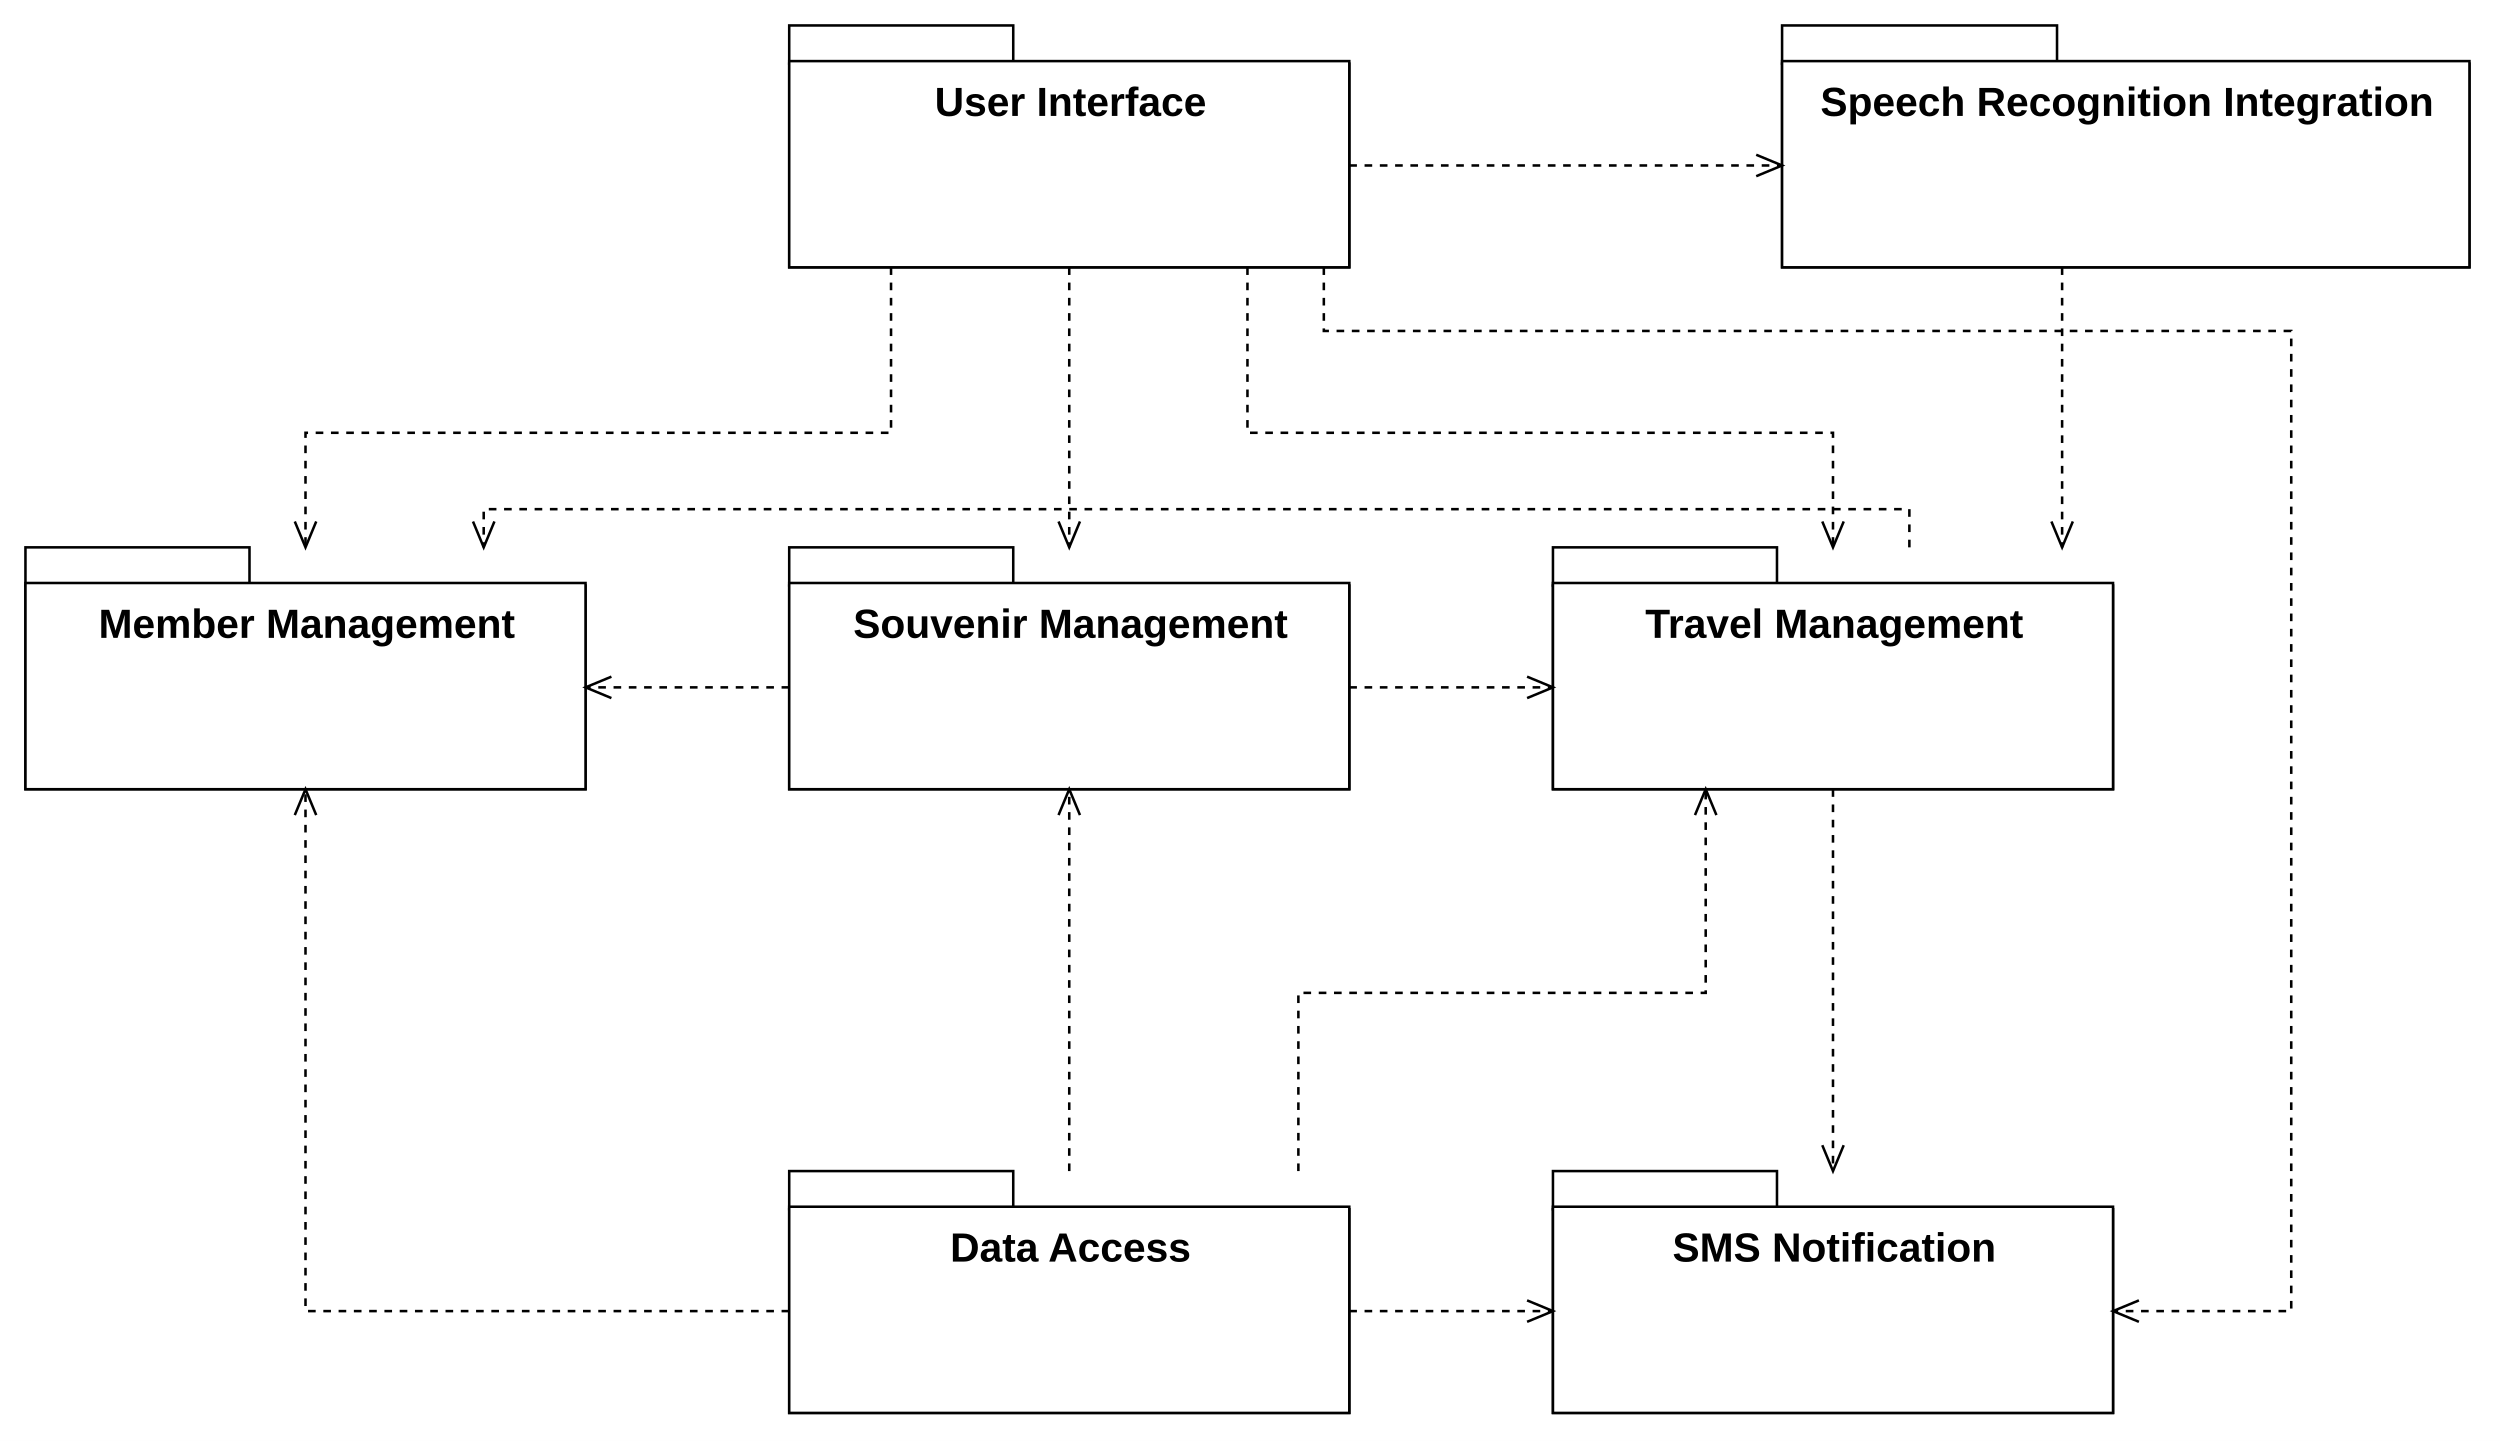
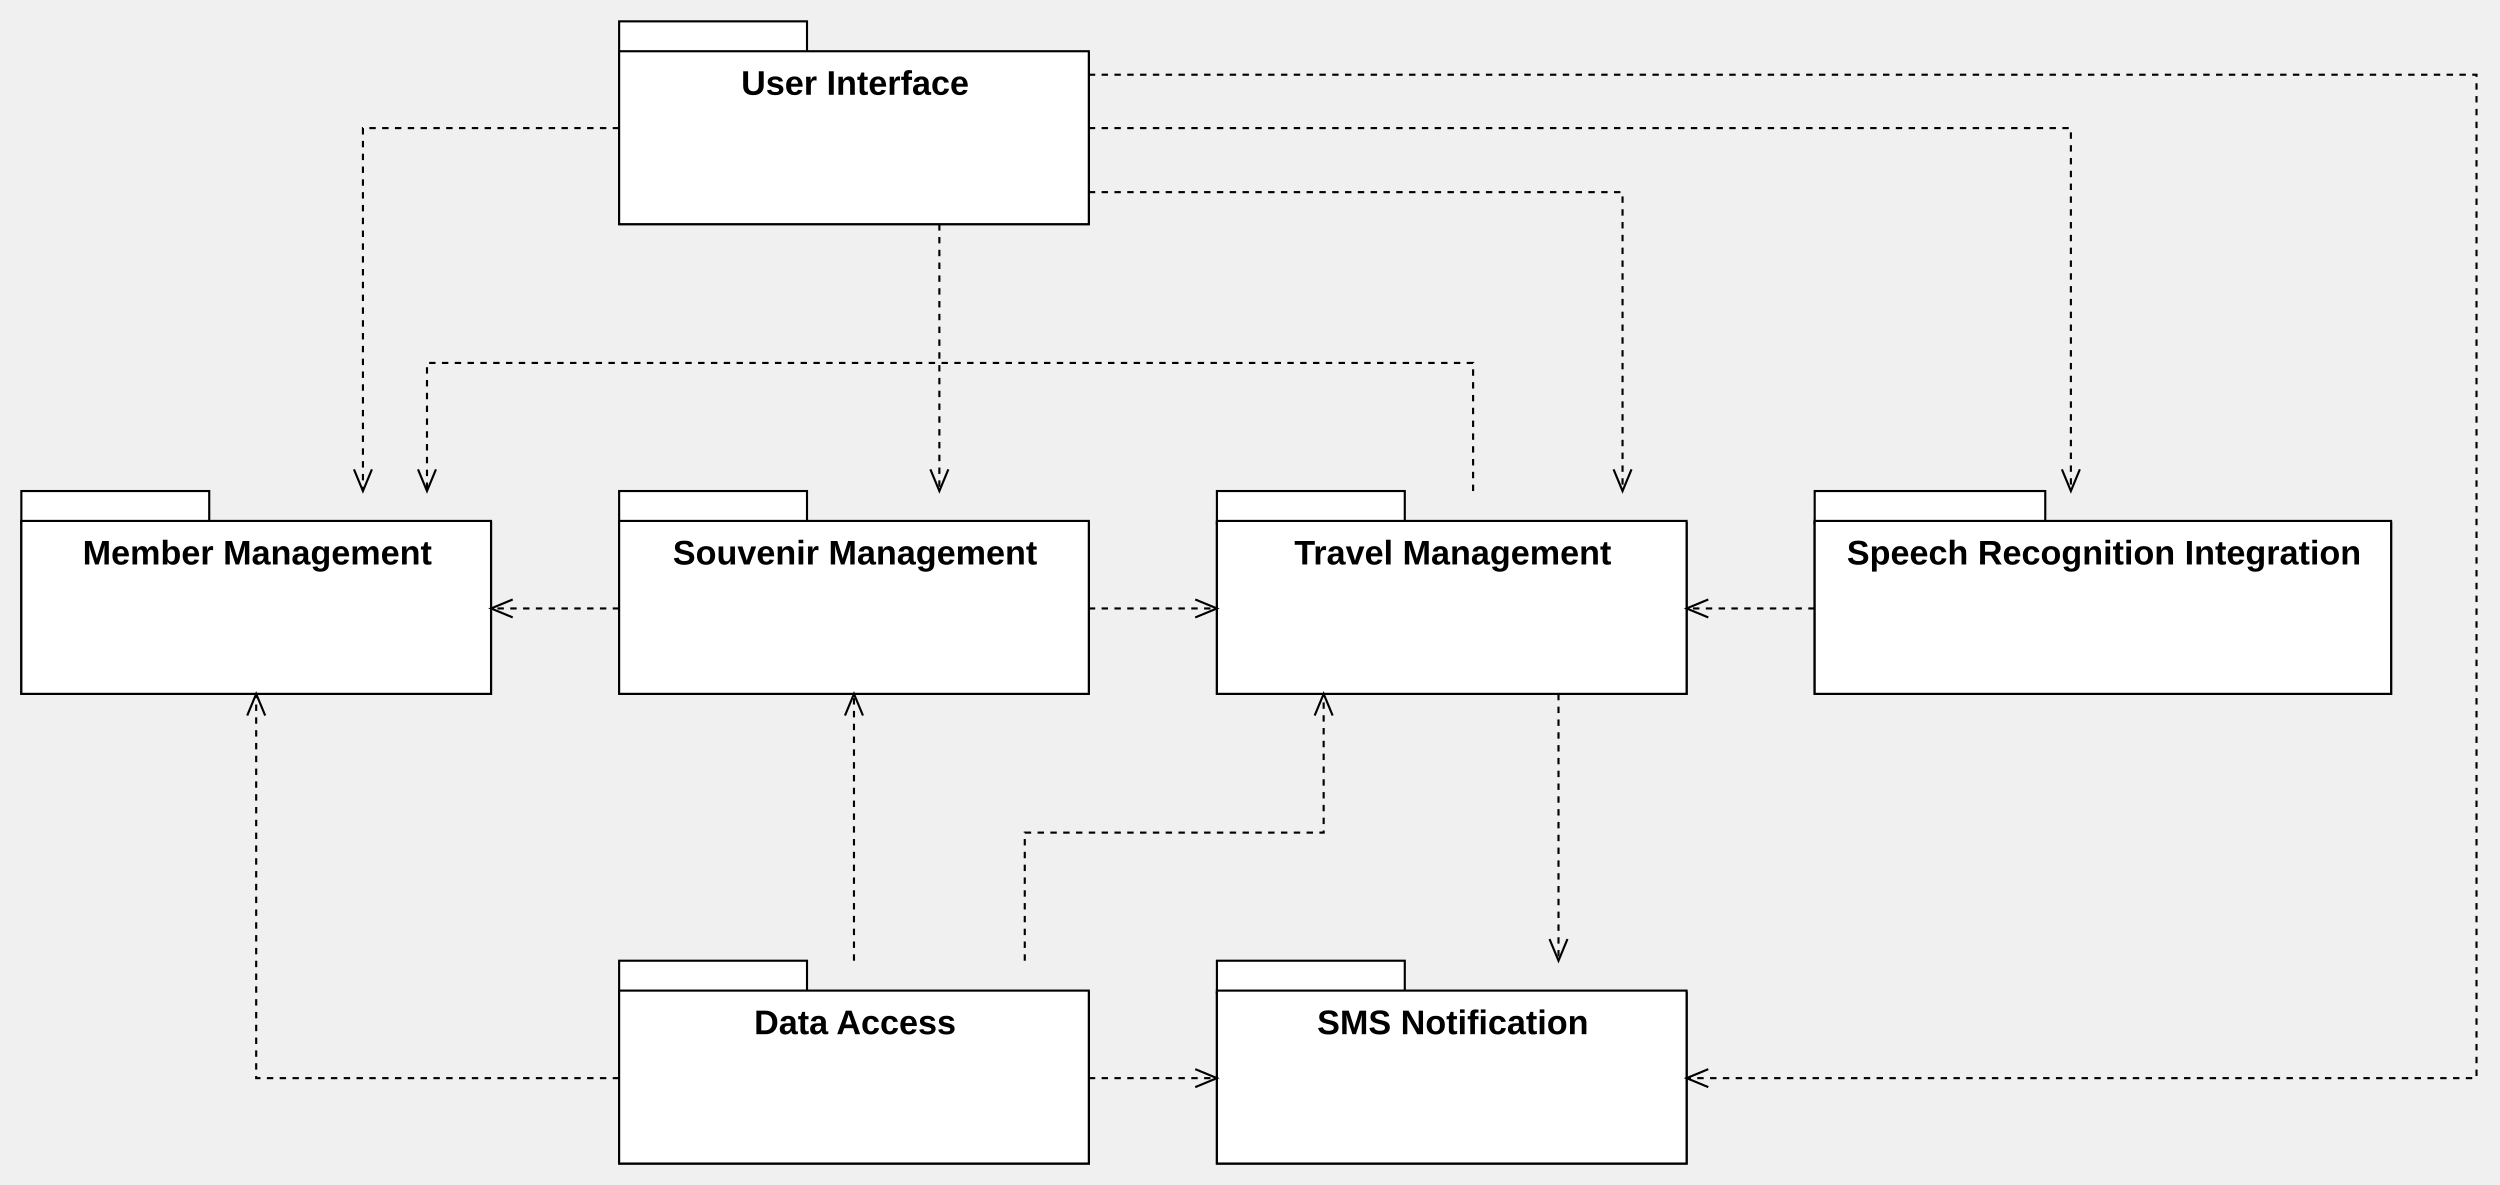
- <svg xmlns="http://www.w3.org/2000/svg" version="1.1" width="982" height="566">
+ <svg xmlns="http://www.w3.org/2000/svg" width="1171" height="555">
  <defs />
  <g>
-     <rect width="100%" height="100%" fill="#fff" />
-     <g>
-       <rect fill="#ffffff" stroke="none" x="360" y="55" width="220" height="80" transform="matrix(1 0 0 1 -50 -30)" />
-     </g>
-     <g>
-       <path fill="none" stroke="#000000" paint-order="fill stroke markers" d=" M 310 25 L 530 25 L 530 105 L 310 105 L 310 25 Z Z" stroke-miterlimit="10" stroke-dasharray="" />
-     </g>
-     <g>
-       <rect fill="#ffffff" stroke="none" x="360" y="40" width="88" height="15" transform="matrix(1 0 0 1 -50 -30)" />
-     </g>
-     <g>
-       <path fill="none" stroke="#000000" paint-order="fill stroke markers" d=" M 310 10 L 398 10 L 398 25 L 310 25 L 310 10 Z Z" stroke-miterlimit="10" stroke-dasharray="" />
-     </g>
-     <g>
-       <rect fill="#ffffff" stroke="none" x="360" y="54" width="220" height="81" transform="matrix(1 0 0 1 -50 -30)" />
-     </g>
-     <g>
-       <path fill="none" stroke="#000000" paint-order="fill stroke markers" d=" M 310 24 L 530 24 L 530 105 L 310 105 L 310 24 Z Z" stroke-miterlimit="10" stroke-dasharray="" />
-     </g>
-     <g>
-       <g>
-         <path fill="none" stroke="none" />
-         <text fill="#000000" stroke="none" font-family="Arial" font-size="16px" font-style="normal" font-weight="bold" text-decoration="undefined" x="470.5" y="70" text-anchor="middle" dominant-baseline="central" transform="matrix(1 0 0 1 -50 -30)">User Interface</text>
-       </g>
-     </g>
-     <g>
-       <rect fill="#ffffff" stroke="none" x="60" y="260" width="220" height="80" transform="matrix(1 0 0 1 -50 -30)" />
-     </g>
-     <g>
-       <path fill="none" stroke="#000000" paint-order="fill stroke markers" d=" M 10 230 L 230 230 L 230 310 L 10 310 L 10 230 Z Z" stroke-miterlimit="10" stroke-dasharray="" />
-     </g>
-     <g>
-       <rect fill="#ffffff" stroke="none" x="60" y="245" width="88" height="15" transform="matrix(1 0 0 1 -50 -30)" />
-     </g>
-     <g>
-       <path fill="none" stroke="#000000" paint-order="fill stroke markers" d=" M 10 215 L 98 215 L 98 230 L 10 230 L 10 215 Z Z" stroke-miterlimit="10" stroke-dasharray="" />
-     </g>
-     <g>
-       <rect fill="#ffffff" stroke="none" x="60" y="259" width="220" height="81" transform="matrix(1 0 0 1 -50 -30)" />
-     </g>
-     <g>
-       <path fill="none" stroke="#000000" paint-order="fill stroke markers" d=" M 10 229 L 230 229 L 230 310 L 10 310 L 10 229 Z Z" stroke-miterlimit="10" stroke-dasharray="" />
-     </g>
-     <g>
-       <g>
-         <path fill="none" stroke="none" />
-         <text fill="#000000" stroke="none" font-family="Arial" font-size="16px" font-style="normal" font-weight="bold" text-decoration="undefined" x="170.5" y="275" text-anchor="middle" dominant-baseline="central" transform="matrix(1 0 0 1 -50 -30)">Member Management</text>
-       </g>
-     </g>
-     <g>
-       <rect fill="#ffffff" stroke="none" x="660" y="260" width="220" height="80" transform="matrix(1 0 0 1 -50 -30)" />
-     </g>
-     <g>
-       <path fill="none" stroke="#000000" paint-order="fill stroke markers" d=" M 610 230 L 830 230 L 830 310 L 610 310 L 610 230 Z Z" stroke-miterlimit="10" stroke-dasharray="" />
-     </g>
-     <g>
-       <rect fill="#ffffff" stroke="none" x="660" y="245" width="88" height="15" transform="matrix(1 0 0 1 -50 -30)" />
-     </g>
-     <g>
-       <path fill="none" stroke="#000000" paint-order="fill stroke markers" d=" M 610 215 L 698 215 L 698 230 L 610 230 L 610 215 Z Z" stroke-miterlimit="10" stroke-dasharray="" />
-     </g>
-     <g>
-       <rect fill="#ffffff" stroke="none" x="660" y="259" width="220" height="81" transform="matrix(1 0 0 1 -50 -30)" />
-     </g>
-     <g>
-       <path fill="none" stroke="#000000" paint-order="fill stroke markers" d=" M 610 229 L 830 229 L 830 310 L 610 310 L 610 229 Z Z" stroke-miterlimit="10" stroke-dasharray="" />
-     </g>
-     <g>
-       <g>
-         <path fill="none" stroke="none" />
-         <text fill="#000000" stroke="none" font-family="Arial" font-size="16px" font-style="normal" font-weight="bold" text-decoration="undefined" x="770.5" y="275" text-anchor="middle" dominant-baseline="central" transform="matrix(1 0 0 1 -50 -30)">Travel Management</text>
-       </g>
-     </g>
-     <g>
-       <rect fill="#ffffff" stroke="none" x="360" y="260" width="220" height="80" transform="matrix(1 0 0 1 -50 -30)" />
-     </g>
-     <g>
-       <path fill="none" stroke="#000000" paint-order="fill stroke markers" d=" M 310 230 L 530 230 L 530 310 L 310 310 L 310 230 Z Z" stroke-miterlimit="10" stroke-dasharray="" />
-     </g>
-     <g>
-       <rect fill="#ffffff" stroke="none" x="360" y="245" width="88" height="15" transform="matrix(1 0 0 1 -50 -30)" />
-     </g>
-     <g>
-       <path fill="none" stroke="#000000" paint-order="fill stroke markers" d=" M 310 215 L 398 215 L 398 230 L 310 230 L 310 215 Z Z" stroke-miterlimit="10" stroke-dasharray="" />
-     </g>
-     <g>
-       <rect fill="#ffffff" stroke="none" x="360" y="259" width="220" height="81" transform="matrix(1 0 0 1 -50 -30)" />
-     </g>
-     <g>
-       <path fill="none" stroke="#000000" paint-order="fill stroke markers" d=" M 310 229 L 530 229 L 530 310 L 310 310 L 310 229 Z Z" stroke-miterlimit="10" stroke-dasharray="" />
-     </g>
-     <g>
-       <g>
-         <path fill="none" stroke="none" />
-         <text fill="#000000" stroke="none" font-family="Arial" font-size="16px" font-style="normal" font-weight="bold" text-decoration="undefined" x="470.5" y="275" text-anchor="middle" dominant-baseline="central" transform="matrix(1 0 0 1 -50 -30)">Souvenir Management</text>
-       </g>
-     </g>
-     <g>
-       <rect fill="#ffffff" stroke="none" x="360" y="505" width="220" height="80" transform="matrix(1 0 0 1 -50 -30)" />
-     </g>
-     <g>
-       <path fill="none" stroke="#000000" paint-order="fill stroke markers" d=" M 310 475 L 530 475 L 530 555 L 310 555 L 310 475 Z Z" stroke-miterlimit="10" stroke-dasharray="" />
-     </g>
-     <g>
-       <rect fill="#ffffff" stroke="none" x="360" y="490" width="88" height="15" transform="matrix(1 0 0 1 -50 -30)" />
-     </g>
-     <g>
-       <path fill="none" stroke="#000000" paint-order="fill stroke markers" d=" M 310 460 L 398 460 L 398 475 L 310 475 L 310 460 Z Z" stroke-miterlimit="10" stroke-dasharray="" />
-     </g>
-     <g>
-       <rect fill="#ffffff" stroke="none" x="360" y="504" width="220" height="81" transform="matrix(1 0 0 1 -50 -30)" />
-     </g>
-     <g>
-       <path fill="none" stroke="#000000" paint-order="fill stroke markers" d=" M 310 474 L 530 474 L 530 555 L 310 555 L 310 474 Z Z" stroke-miterlimit="10" stroke-dasharray="" />
-     </g>
-     <g>
-       <g>
-         <path fill="none" stroke="none" />
-         <text fill="#000000" stroke="none" font-family="Arial" font-size="16px" font-style="normal" font-weight="bold" text-decoration="undefined" x="470.5" y="520" text-anchor="middle" dominant-baseline="central" transform="matrix(1 0 0 1 -50 -30)">Data Access</text>
-       </g>
-     </g>
-     <g>
-       <rect fill="#ffffff" stroke="none" x="750" y="55" width="270" height="80" transform="matrix(1 0 0 1 -50 -30)" />
-     </g>
-     <g>
-       <path fill="none" stroke="#000000" paint-order="fill stroke markers" d=" M 700 25 L 970 25 L 970 105 L 700 105 L 700 25 Z Z" stroke-miterlimit="10" stroke-dasharray="" />
-     </g>
-     <g>
-       <rect fill="#ffffff" stroke="none" x="750" y="40" width="108" height="15" transform="matrix(1 0 0 1 -50 -30)" />
-     </g>
-     <g>
-       <path fill="none" stroke="#000000" paint-order="fill stroke markers" d=" M 700 10 L 808 10 L 808 25 L 700 25 L 700 10 Z Z" stroke-miterlimit="10" stroke-dasharray="" />
-     </g>
-     <g>
-       <rect fill="#ffffff" stroke="none" x="750" y="54" width="270" height="81" transform="matrix(1 0 0 1 -50 -30)" />
-     </g>
-     <g>
-       <path fill="none" stroke="#000000" paint-order="fill stroke markers" d=" M 700 24 L 970 24 L 970 105 L 700 105 L 700 24 Z Z" stroke-miterlimit="10" stroke-dasharray="" />
-     </g>
-     <g>
-       <g>
-         <path fill="none" stroke="none" />
-         <text fill="#000000" stroke="none" font-family="Arial" font-size="16px" font-style="normal" font-weight="bold" text-decoration="undefined" x="885.5" y="70" text-anchor="middle" dominant-baseline="central" transform="matrix(1 0 0 1 -50 -30)">Speech Recognition Integration</text>
-       </g>
-     </g>
-     <g>
-       <rect fill="#ffffff" stroke="none" x="660" y="505" width="220" height="80" transform="matrix(1 0 0 1 -50 -30)" />
-     </g>
-     <g>
-       <path fill="none" stroke="#000000" paint-order="fill stroke markers" d=" M 610 475 L 830 475 L 830 555 L 610 555 L 610 475 Z Z" stroke-miterlimit="10" stroke-dasharray="" />
-     </g>
-     <g>
-       <rect fill="#ffffff" stroke="none" x="660" y="490" width="88" height="15" transform="matrix(1 0 0 1 -50 -30)" />
-     </g>
-     <g>
-       <path fill="none" stroke="#000000" paint-order="fill stroke markers" d=" M 610 460 L 698 460 L 698 475 L 610 475 L 610 460 Z Z" stroke-miterlimit="10" stroke-dasharray="" />
-     </g>
-     <g>
-       <rect fill="#ffffff" stroke="none" x="660" y="504" width="220" height="81" transform="matrix(1 0 0 1 -50 -30)" />
-     </g>
-     <g>
-       <path fill="none" stroke="#000000" paint-order="fill stroke markers" d=" M 610 474 L 830 474 L 830 555 L 610 555 L 610 474 Z Z" stroke-miterlimit="10" stroke-dasharray="" />
-     </g>
-     <g>
-       <g>
-         <path fill="none" stroke="none" />
-         <text fill="#000000" stroke="none" font-family="Arial" font-size="16px" font-style="normal" font-weight="bold" text-decoration="undefined" x="770.5" y="520" text-anchor="middle" dominant-baseline="central" transform="matrix(1 0 0 1 -50 -30)">SMS Notification</text>
-       </g>
-     </g>
-     <g>
-       <path fill="none" stroke="#000000" paint-order="fill stroke markers" d=" M 350 105 L 350 170 L 120 170 L 120 215" stroke-miterlimit="10" stroke-dasharray="3" />
-     </g>
-     <g>
-       <path fill="none" stroke="#000000" paint-order="fill stroke markers" d=" M 115.79 204.837 L 120 215 L 124.21 204.837" stroke-miterlimit="10" stroke-dasharray="" />
-     </g>
-     <g>
-       <path fill="none" stroke="#000000" paint-order="fill stroke markers" d=" M 490 105 L 490 170 L 720 170 L 720 215" stroke-miterlimit="10" stroke-dasharray="3" />
-     </g>
-     <g>
-       <path fill="none" stroke="#000000" paint-order="fill stroke markers" d=" M 715.79 204.837 L 720 215 L 724.21 204.837" stroke-miterlimit="10" stroke-dasharray="" />
-     </g>
-     <g>
-       <path fill="none" stroke="#000000" paint-order="fill stroke markers" d=" M 420 105 L 420 215" stroke-miterlimit="10" stroke-dasharray="3" />
-     </g>
-     <g>
-       <path fill="none" stroke="#000000" paint-order="fill stroke markers" d=" M 415.79 204.837 L 420 215 L 424.21 204.837" stroke-miterlimit="10" stroke-dasharray="" />
-     </g>
-     <g>
-       <path fill="none" stroke="#000000" paint-order="fill stroke markers" d=" M 530 65 L 700 65" stroke-miterlimit="10" stroke-dasharray="3" />
-     </g>
-     <g>
-       <path fill="none" stroke="#000000" paint-order="fill stroke markers" d=" M 689.837 69.21 L 700 65 L 689.837 60.79" stroke-miterlimit="10" stroke-dasharray="" />
-     </g>
-     <g>
-       <path fill="none" stroke="#000000" paint-order="fill stroke markers" d=" M 720 310 L 720 460" stroke-miterlimit="10" stroke-dasharray="3" />
-     </g>
-     <g>
-       <path fill="none" stroke="#000000" paint-order="fill stroke markers" d=" M 715.79 449.837 L 720 460 L 724.21 449.837" stroke-miterlimit="10" stroke-dasharray="" />
-     </g>
-     <g>
-       <path fill="none" stroke="#000000" paint-order="fill stroke markers" d=" M 310 515 L 120 515 L 120 310" stroke-miterlimit="10" stroke-dasharray="3" />
-     </g>
-     <g>
-       <path fill="none" stroke="#000000" paint-order="fill stroke markers" d=" M 124.21 320.163 L 120 310 L 115.79 320.163" stroke-miterlimit="10" stroke-dasharray="" />
-     </g>
-     <g>
-       <path fill="none" stroke="#000000" paint-order="fill stroke markers" d=" M 420 460 L 420 310" stroke-miterlimit="10" stroke-dasharray="3" />
-     </g>
-     <g>
-       <path fill="none" stroke="#000000" paint-order="fill stroke markers" d=" M 424.21 320.163 L 420 310 L 415.79 320.163" stroke-miterlimit="10" stroke-dasharray="" />
-     </g>
-     <g>
-       <path fill="none" stroke="#000000" paint-order="fill stroke markers" d=" M 510 460 L 510 390 L 670 390 L 670 310" stroke-miterlimit="10" stroke-dasharray="3" />
-     </g>
-     <g>
-       <path fill="none" stroke="#000000" paint-order="fill stroke markers" d=" M 674.21 320.163 L 670 310 L 665.79 320.163" stroke-miterlimit="10" stroke-dasharray="" />
-     </g>
-     <g>
-       <path fill="none" stroke="#000000" paint-order="fill stroke markers" d=" M 530 515 L 610 515" stroke-miterlimit="10" stroke-dasharray="3" />
-     </g>
-     <g>
-       <path fill="none" stroke="#000000" paint-order="fill stroke markers" d=" M 599.837 519.21 L 610 515 L 599.837 510.79" stroke-miterlimit="10" stroke-dasharray="" />
-     </g>
-     <g>
-       <path fill="none" stroke="#000000" paint-order="fill stroke markers" d=" M 530 270 L 610 270" stroke-miterlimit="10" stroke-dasharray="3" />
-     </g>
-     <g>
-       <path fill="none" stroke="#000000" paint-order="fill stroke markers" d=" M 599.837 274.21 L 610 270 L 599.837 265.79" stroke-miterlimit="10" stroke-dasharray="" />
-     </g>
-     <g>
-       <path fill="none" stroke="#000000" paint-order="fill stroke markers" d=" M 520 105 L 520 130 L 900 130 L 900 515 L 830 515" stroke-miterlimit="10" stroke-dasharray="3" />
-     </g>
-     <g>
-       <path fill="none" stroke="#000000" paint-order="fill stroke markers" d=" M 840.163 510.79 L 830 515 L 840.163 519.21" stroke-miterlimit="10" stroke-dasharray="" />
-     </g>
-     <g>
-       <path fill="none" stroke="#000000" paint-order="fill stroke markers" d=" M 750 215 L 750 200 L 190 200 L 190 215" stroke-miterlimit="10" stroke-dasharray="3" />
-     </g>
-     <g>
-       <path fill="none" stroke="#000000" paint-order="fill stroke markers" d=" M 185.79 204.837 L 190 215 L 194.21 204.837" stroke-miterlimit="10" stroke-dasharray="" />
-     </g>
-     <g>
-       <path fill="none" stroke="#000000" paint-order="fill stroke markers" d=" M 310 270 L 230 270" stroke-miterlimit="10" stroke-dasharray="3" />
-     </g>
-     <g>
-       <path fill="none" stroke="#000000" paint-order="fill stroke markers" d=" M 240.163 265.79 L 230 270 L 240.163 274.21" stroke-miterlimit="10" stroke-dasharray="" />
-     </g>
-     <g>
-       <path fill="none" stroke="#000000" paint-order="fill stroke markers" d=" M 810 105 L 810 215" stroke-miterlimit="10" stroke-dasharray="3" />
-     </g>
-     <g>
-       <path fill="none" stroke="#000000" paint-order="fill stroke markers" d=" M 805.79 204.837 L 810 215 L 814.21 204.837" stroke-miterlimit="10" stroke-dasharray="" />
-     </g>
+     <path fill="rgb(255,255,255)" stroke="none" d="M 290 25 L 510 25 L 510 105 L 290 105 Z" />
+     <path fill="none" stroke="rgb(0,0,0)" stroke-width="1" stroke-miterlimit="10" d="M 290 25 L 510 25 L 510 105 L 290 105 Z" />
+     <path fill="rgb(255,255,255)" stroke="none" d="M 290 10 L 378 10 L 378 25 L 290 25 Z" />
+     <path fill="none" stroke="rgb(0,0,0)" stroke-width="1" stroke-miterlimit="10" d="M 290 10 L 378 10 L 378 25 L 290 25 Z" />
+     <path fill="rgb(255,255,255)" stroke="none" d="M 290 24 L 510 24 L 510 105 L 290 105 Z" />
+     <path fill="none" stroke="rgb(0,0,0)" stroke-width="1" stroke-miterlimit="10" d="M 290 24 L 510 24 L 510 105 L 290 105 Z" />
+     <text fill="rgb(0,0,0)" stroke="none" font-family="Arial" font-size="16px" font-style="normal" font-weight="bold" text-decoration="normal" x="347.141" y="44.406" text-anchor="start" dominant-baseline="alphabetic" xml:space="preserve">User Interface</text>
+     <path fill="rgb(255,255,255)" stroke="none" d="M 10 245 L 230 245 L 230 325 L 10 325 Z" />
+     <path fill="none" stroke="rgb(0,0,0)" stroke-width="1" stroke-miterlimit="10" d="M 10 245 L 230 245 L 230 325 L 10 325 Z" />
+     <path fill="rgb(255,255,255)" stroke="none" d="M 10 230 L 98 230 L 98 245 L 10 245 Z" />
+     <path fill="none" stroke="rgb(0,0,0)" stroke-width="1" stroke-miterlimit="10" d="M 10 230 L 98 230 L 98 245 L 10 245 Z" />
+     <path fill="rgb(255,255,255)" stroke="none" d="M 10 244 L 230 244 L 230 325 L 10 325 Z" />
+     <path fill="none" stroke="rgb(0,0,0)" stroke-width="1" stroke-miterlimit="10" d="M 10 244 L 230 244 L 230 325 L 10 325 Z" />
+     <text fill="rgb(0,0,0)" stroke="none" font-family="Arial" font-size="16px" font-style="normal" font-weight="bold" text-decoration="normal" x="38.703" y="264.406" text-anchor="start" dominant-baseline="alphabetic" xml:space="preserve">Member Management</text>
+     <path fill="rgb(255,255,255)" stroke="none" d="M 570 245 L 790 245 L 790 325 L 570 325 Z" />
+     <path fill="none" stroke="rgb(0,0,0)" stroke-width="1" stroke-miterlimit="10" d="M 570 245 L 790 245 L 790 325 L 570 325 Z" />
+     <path fill="rgb(255,255,255)" stroke="none" d="M 570 230 L 658 230 L 658 245 L 570 245 Z" />
+     <path fill="none" stroke="rgb(0,0,0)" stroke-width="1" stroke-miterlimit="10" d="M 570 230 L 658 230 L 658 245 L 570 245 Z" />
+     <path fill="rgb(255,255,255)" stroke="none" d="M 570 244 L 790 244 L 790 325 L 570 325 Z" />
+     <path fill="none" stroke="rgb(0,0,0)" stroke-width="1" stroke-miterlimit="10" d="M 570 244 L 790 244 L 790 325 L 570 325 Z" />
+     <text fill="rgb(0,0,0)" stroke="none" font-family="Arial" font-size="16px" font-style="normal" font-weight="bold" text-decoration="normal" x="606.25" y="264.406" text-anchor="start" dominant-baseline="alphabetic" xml:space="preserve">Travel Management</text>
+     <path fill="rgb(255,255,255)" stroke="none" d="M 290 245 L 510 245 L 510 325 L 290 325 Z" />
+     <path fill="none" stroke="rgb(0,0,0)" stroke-width="1" stroke-miterlimit="10" d="M 290 245 L 510 245 L 510 325 L 290 325 Z" />
+     <path fill="rgb(255,255,255)" stroke="none" d="M 290 230 L 378 230 L 378 245 L 290 245 Z" />
+     <path fill="none" stroke="rgb(0,0,0)" stroke-width="1" stroke-miterlimit="10" d="M 290 230 L 378 230 L 378 245 L 290 245 Z" />
+     <path fill="rgb(255,255,255)" stroke="none" d="M 290 244 L 510 244 L 510 325 L 290 325 Z" />
+     <path fill="none" stroke="rgb(0,0,0)" stroke-width="1" stroke-miterlimit="10" d="M 290 244 L 510 244 L 510 325 L 290 325 Z" />
+     <text fill="rgb(0,0,0)" stroke="none" font-family="Arial" font-size="16px" font-style="normal" font-weight="bold" text-decoration="normal" x="315.148" y="264.406" text-anchor="start" dominant-baseline="alphabetic" xml:space="preserve">Souvenir Management</text>
+     <path fill="rgb(255,255,255)" stroke="none" d="M 290 465 L 510 465 L 510 545 L 290 545 Z" />
+     <path fill="none" stroke="rgb(0,0,0)" stroke-width="1" stroke-miterlimit="10" d="M 290 465 L 510 465 L 510 545 L 290 545 Z" />
+     <path fill="rgb(255,255,255)" stroke="none" d="M 290 450 L 378 450 L 378 465 L 290 465 Z" />
+     <path fill="none" stroke="rgb(0,0,0)" stroke-width="1" stroke-miterlimit="10" d="M 290 450 L 378 450 L 378 465 L 290 465 Z" />
+     <path fill="rgb(255,255,255)" stroke="none" d="M 290 464 L 510 464 L 510 545 L 290 545 Z" />
+     <path fill="none" stroke="rgb(0,0,0)" stroke-width="1" stroke-miterlimit="10" d="M 290 464 L 510 464 L 510 545 L 290 545 Z" />
+     <text fill="rgb(0,0,0)" stroke="none" font-family="Arial" font-size="16px" font-style="normal" font-weight="bold" text-decoration="normal" x="353.211" y="484.406" text-anchor="start" dominant-baseline="alphabetic" xml:space="preserve">Data Access</text>
+     <path fill="rgb(255,255,255)" stroke="none" d="M 850 245 L 1120 245 L 1120 325 L 850 325 Z" />
+     <path fill="none" stroke="rgb(0,0,0)" stroke-width="1" stroke-miterlimit="10" d="M 850 245 L 1120 245 L 1120 325 L 850 325 Z" />
+     <path fill="rgb(255,255,255)" stroke="none" d="M 850 230 L 958 230 L 958 245 L 850 245 Z" />
+     <path fill="none" stroke="rgb(0,0,0)" stroke-width="1" stroke-miterlimit="10" d="M 850 230 L 958 230 L 958 245 L 850 245 Z" />
+     <path fill="rgb(255,255,255)" stroke="none" d="M 850 244 L 1120 244 L 1120 325 L 850 325 Z" />
+     <path fill="none" stroke="rgb(0,0,0)" stroke-width="1" stroke-miterlimit="10" d="M 850 244 L 1120 244 L 1120 325 L 850 325 Z" />
+     <text fill="rgb(0,0,0)" stroke="none" font-family="Arial" font-size="16px" font-style="normal" font-weight="bold" text-decoration="normal" x="865.047" y="264.406" text-anchor="start" dominant-baseline="alphabetic" xml:space="preserve">Speech Recognition Integration</text>
+     <path fill="rgb(255,255,255)" stroke="none" d="M 570 465 L 790 465 L 790 545 L 570 545 Z" />
+     <path fill="none" stroke="rgb(0,0,0)" stroke-width="1" stroke-miterlimit="10" d="M 570 465 L 790 465 L 790 545 L 570 545 Z" />
+     <path fill="rgb(255,255,255)" stroke="none" d="M 570 450 L 658 450 L 658 465 L 570 465 Z" />
+     <path fill="none" stroke="rgb(0,0,0)" stroke-width="1" stroke-miterlimit="10" d="M 570 450 L 658 450 L 658 465 L 570 465 Z" />
+     <path fill="rgb(255,255,255)" stroke="none" d="M 570 464 L 790 464 L 790 545 L 570 545 Z" />
+     <path fill="none" stroke="rgb(0,0,0)" stroke-width="1" stroke-miterlimit="10" d="M 570 464 L 790 464 L 790 545 L 570 545 Z" />
+     <text fill="rgb(0,0,0)" stroke="none" font-family="Arial" font-size="16px" font-style="normal" font-weight="bold" text-decoration="normal" x="616.945" y="484.406" text-anchor="start" dominant-baseline="alphabetic" xml:space="preserve">SMS Notification</text>
+     <path fill="none" stroke="rgb(0,0,0)" stroke-width="1" stroke-miterlimit="10" d="M 290 60 L 170 60 L 170 230" stroke-dasharray="3,3" />
+     <path fill="none" stroke="rgb(0,0,0)" stroke-width="1" stroke-miterlimit="10" d="M 165.79 219.837 L 170 230 L 174.21 219.837" />
+     <path fill="none" stroke="rgb(0,0,0)" stroke-width="1" stroke-miterlimit="10" d="M 510 90 L 760 90 L 760 230" stroke-dasharray="3,3" />
+     <path fill="none" stroke="rgb(0,0,0)" stroke-width="1" stroke-miterlimit="10" d="M 755.79 219.837 L 760 230 L 764.21 219.837" />
+     <path fill="none" stroke="rgb(0,0,0)" stroke-width="1" stroke-miterlimit="10" d="M 440 105 L 440 230" stroke-dasharray="3,3" />
+     <path fill="none" stroke="rgb(0,0,0)" stroke-width="1" stroke-miterlimit="10" d="M 435.79 219.837 L 440 230 L 444.21 219.837" />
+     <path fill="none" stroke="rgb(0,0,0)" stroke-width="1" stroke-miterlimit="10" d="M 510 60 L 970 60 L 970 230" stroke-dasharray="3,3" />
+     <path fill="none" stroke="rgb(0,0,0)" stroke-width="1" stroke-miterlimit="10" d="M 965.79 219.837 L 970 230 L 974.21 219.837" />
+     <path fill="none" stroke="rgb(0,0,0)" stroke-width="1" stroke-miterlimit="10" d="M 730 325 L 730 450" stroke-dasharray="3,3" />
+     <path fill="none" stroke="rgb(0,0,0)" stroke-width="1" stroke-miterlimit="10" d="M 725.79 439.837 L 730 450 L 734.21 439.837" />
+     <path fill="none" stroke="rgb(0,0,0)" stroke-width="1" stroke-miterlimit="10" d="M 290 505 L 120 505 L 120 325" stroke-dasharray="3,3" />
+     <path fill="none" stroke="rgb(0,0,0)" stroke-width="1" stroke-miterlimit="10" d="M 124.21 335.163 L 120 325 L 115.79 335.163" />
+     <path fill="none" stroke="rgb(0,0,0)" stroke-width="1" stroke-miterlimit="10" d="M 400 450 L 400 325" stroke-dasharray="3,3" />
+     <path fill="none" stroke="rgb(0,0,0)" stroke-width="1" stroke-miterlimit="10" d="M 404.21 335.163 L 400 325 L 395.79 335.163" />
+     <path fill="none" stroke="rgb(0,0,0)" stroke-width="1" stroke-miterlimit="10" d="M 480 450 L 480 390 L 620 390 L 620 325" stroke-dasharray="3,3" />
+     <path fill="none" stroke="rgb(0,0,0)" stroke-width="1" stroke-miterlimit="10" d="M 624.21 335.163 L 620 325 L 615.79 335.163" />
+     <path fill="none" stroke="rgb(0,0,0)" stroke-width="1" stroke-miterlimit="10" d="M 510 505 L 570 505" stroke-dasharray="3,3" />
+     <path fill="none" stroke="rgb(0,0,0)" stroke-width="1" stroke-miterlimit="10" d="M 559.837 509.21 L 570 505 L 559.837 500.79" />
+     <path fill="none" stroke="rgb(0,0,0)" stroke-width="1" stroke-miterlimit="10" d="M 510 285 L 570 285" stroke-dasharray="3,3" />
+     <path fill="none" stroke="rgb(0,0,0)" stroke-width="1" stroke-miterlimit="10" d="M 559.837 289.21 L 570 285 L 559.837 280.79" />
+     <path fill="none" stroke="rgb(0,0,0)" stroke-width="1" stroke-miterlimit="10" d="M 510 35 L 1160 35 L 1160 505 L 790 505" stroke-dasharray="3,3" />
+     <path fill="none" stroke="rgb(0,0,0)" stroke-width="1" stroke-miterlimit="10" d="M 800.163 500.79 L 790 505 L 800.163 509.21" />
+     <path fill="none" stroke="rgb(0,0,0)" stroke-width="1" stroke-miterlimit="10" d="M 690 230 L 690 170 L 200 170 L 200 230" stroke-dasharray="3,3" />
+     <path fill="none" stroke="rgb(0,0,0)" stroke-width="1" stroke-miterlimit="10" d="M 195.79 219.837 L 200 230 L 204.21 219.837" />
+     <path fill="none" stroke="rgb(0,0,0)" stroke-width="1" stroke-miterlimit="10" d="M 290 285 L 230 285" stroke-dasharray="3,3" />
+     <path fill="none" stroke="rgb(0,0,0)" stroke-width="1" stroke-miterlimit="10" d="M 240.163 280.79 L 230 285 L 240.163 289.21" />
+     <path fill="none" stroke="rgb(0,0,0)" stroke-width="1" stroke-miterlimit="10" d="M 850 285 L 790 285" stroke-dasharray="3,3" />
+     <path fill="none" stroke="rgb(0,0,0)" stroke-width="1" stroke-miterlimit="10" d="M 800.163 280.79 L 790 285 L 800.163 289.21" />
  </g>
</svg>
